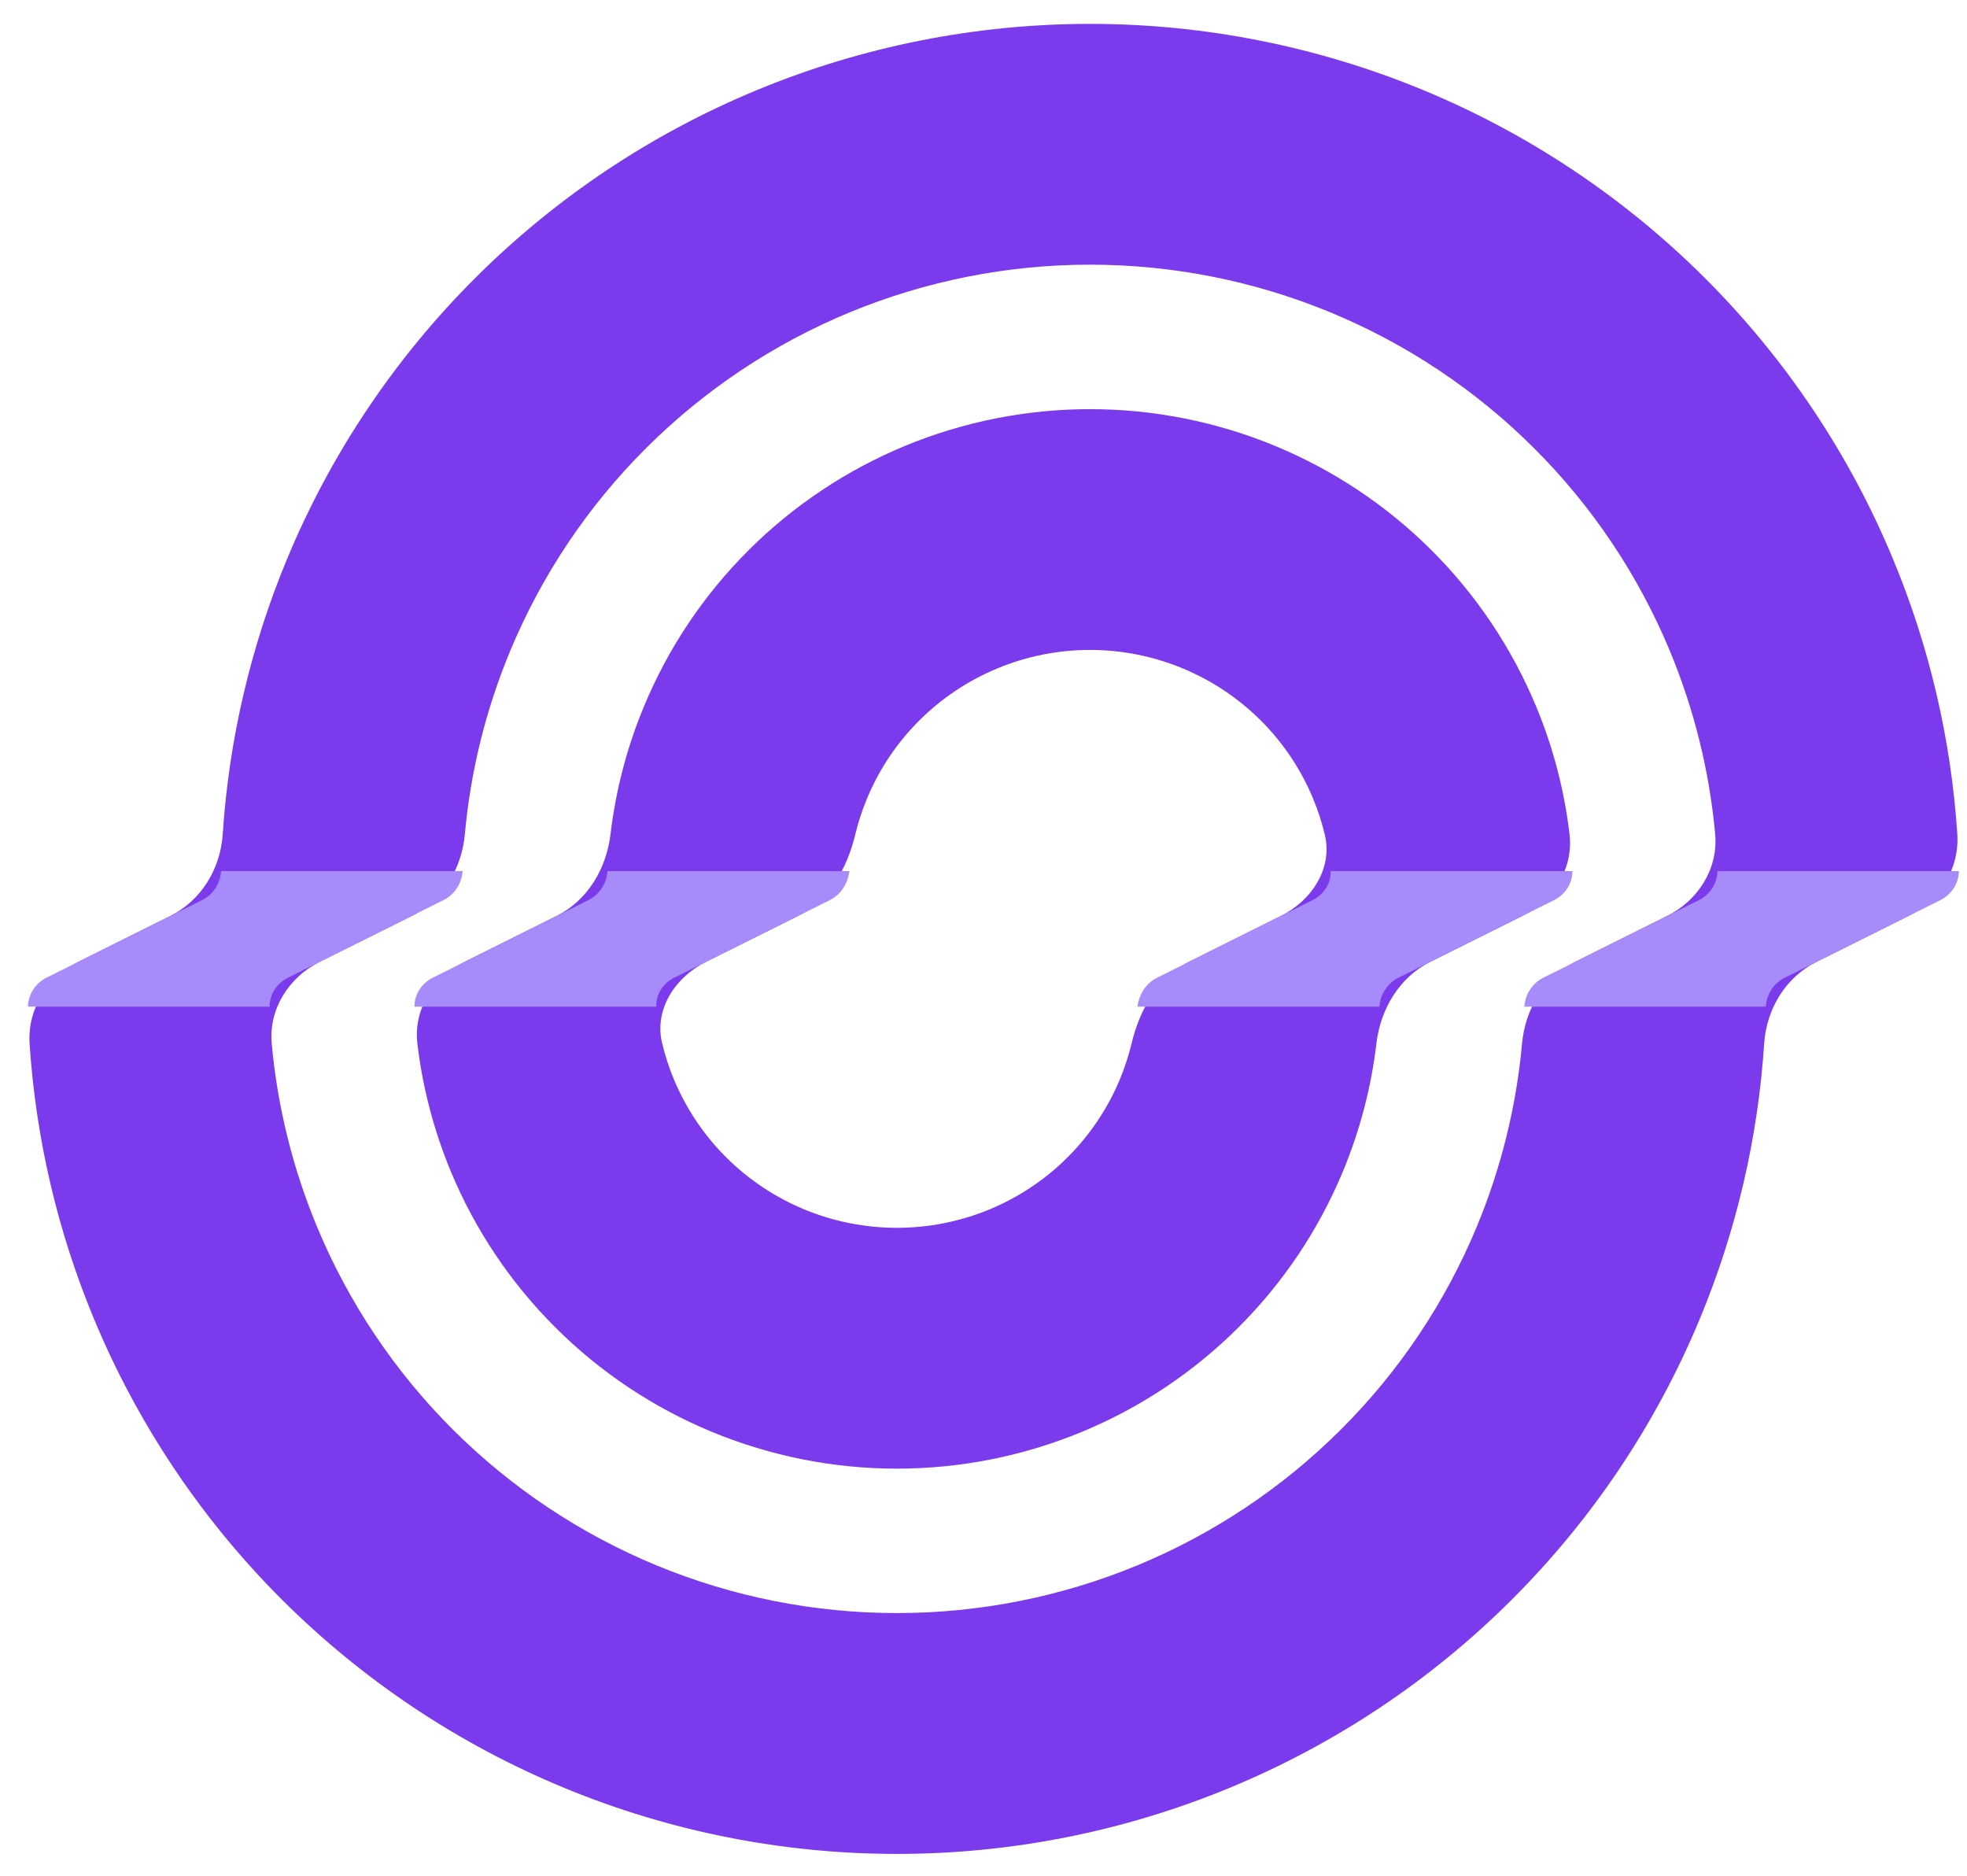
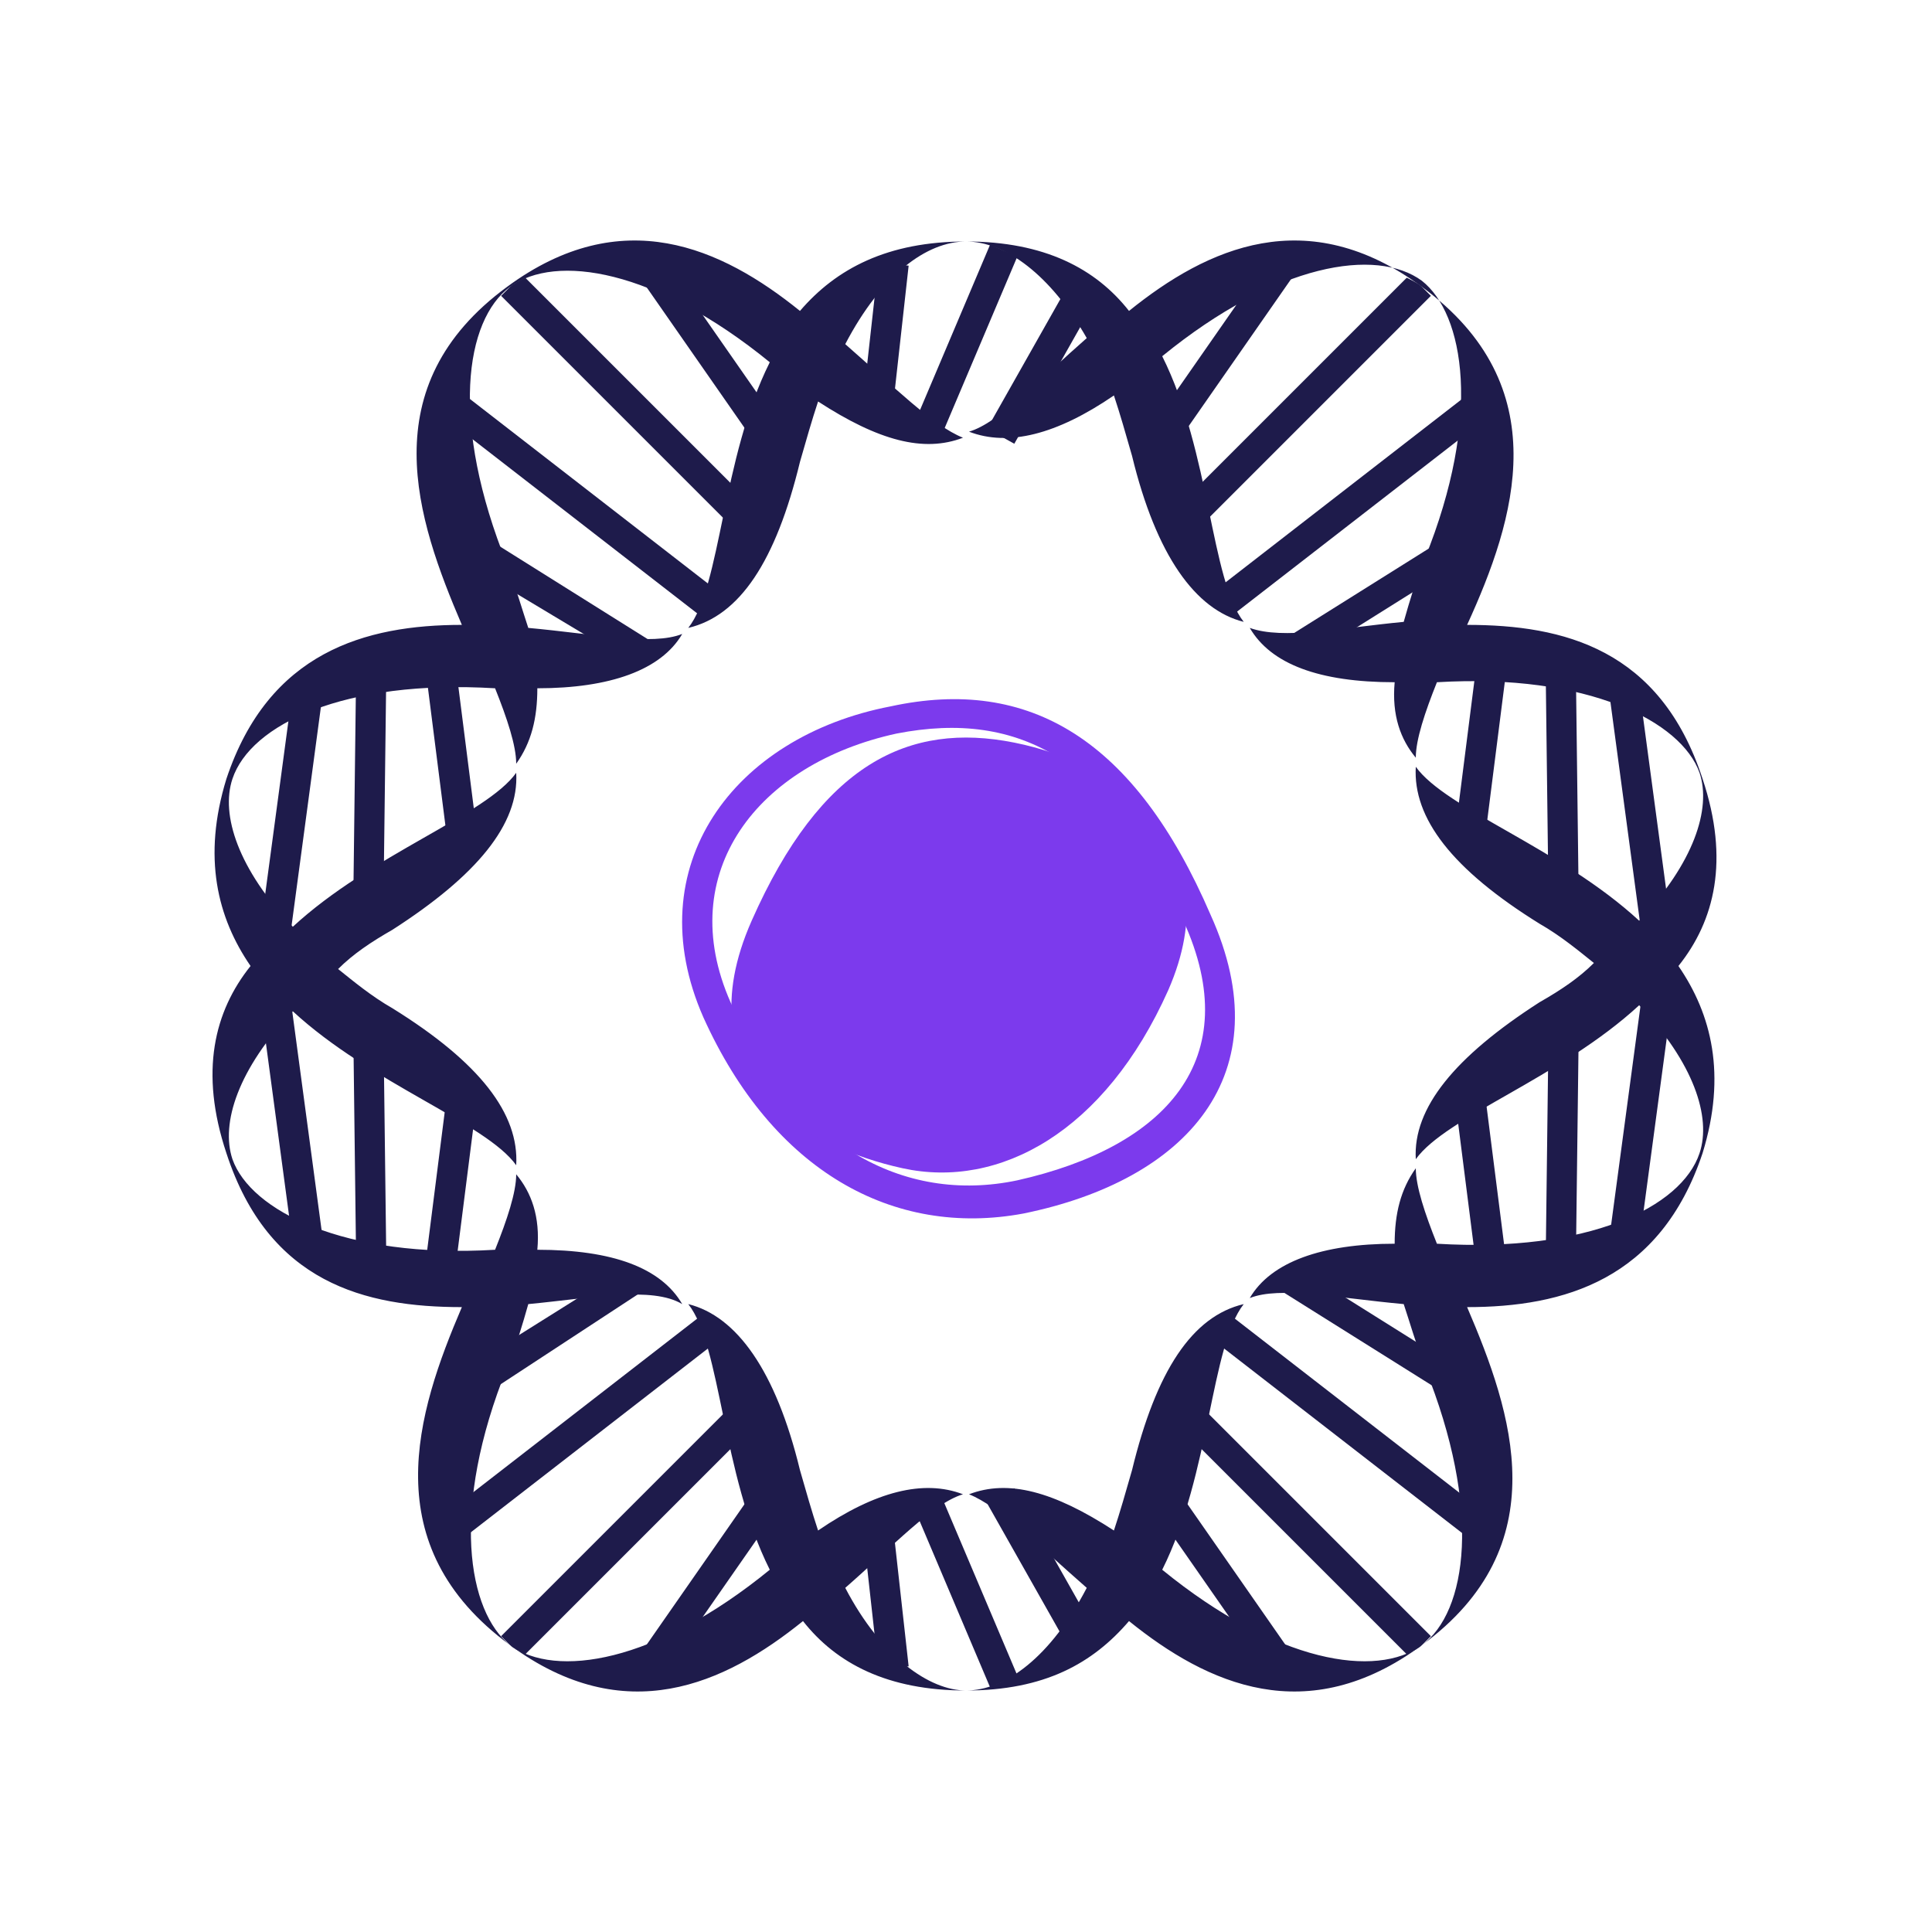
- <svg xmlns="http://www.w3.org/2000/svg" width="43" height="41" viewBox="0 0 43 41" fill="none">
-   <path fill-rule="evenodd" clip-rule="evenodd" d="M23.829 8.943C22.442 8.943 21.07 9.215 19.789 9.744C18.509 10.273 17.345 11.048 16.365 12.026C15.385 13.003 14.607 14.164 14.077 15.441C13.705 16.336 13.46 17.276 13.346 18.234C13.257 18.987 12.844 19.683 12.166 20.021L10.158 21.022C9.48 21.36 9.035 22.056 9.124 22.809C9.237 23.767 9.483 24.707 9.854 25.602C10.385 26.88 11.162 28.04 12.143 29.017C13.123 29.995 14.286 30.77 15.567 31.299C16.848 31.828 18.22 32.101 19.606 32.101C20.993 32.101 22.365 31.828 23.646 31.299C24.927 30.77 26.09 29.995 27.07 29.017C28.05 28.04 28.828 26.88 29.358 25.602C29.73 24.707 29.976 23.767 30.089 22.809C30.178 22.056 30.591 21.36 31.27 21.022L33.277 20.021C33.955 19.683 34.401 18.987 34.311 18.234C34.198 17.276 33.953 16.336 33.581 15.441C33.05 14.164 32.273 13.003 31.293 12.026C30.312 11.048 29.149 10.273 27.868 9.744C26.587 9.215 25.215 8.943 23.829 8.943ZM28.705 17.455C28.811 17.711 28.897 17.974 28.961 18.243C29.138 18.98 28.677 19.683 27.999 20.021L25.992 21.022C25.313 21.36 24.916 22.063 24.739 22.8C24.674 23.069 24.589 23.332 24.483 23.588C24.217 24.227 23.828 24.807 23.338 25.296C22.848 25.785 22.267 26.172 21.626 26.437C20.986 26.701 20.299 26.837 19.606 26.837C18.913 26.837 18.227 26.701 17.587 26.437C16.946 26.172 16.365 25.785 15.874 25.296C15.384 24.807 14.996 24.227 14.73 23.588C14.624 23.332 14.538 23.069 14.474 22.8C14.297 22.063 14.758 21.36 15.436 21.022L17.443 20.021C18.122 19.683 18.519 18.98 18.696 18.243C18.761 17.974 18.846 17.711 18.953 17.455C19.218 16.816 19.607 16.236 20.097 15.747C20.587 15.259 21.169 14.871 21.809 14.607C22.449 14.342 23.136 14.206 23.829 14.206C24.522 14.206 25.208 14.342 25.848 14.607C26.489 14.871 27.07 15.259 27.561 15.747C28.051 16.236 28.439 16.816 28.705 17.455Z" fill="#7C3AED" />
-   <path fill-rule="evenodd" clip-rule="evenodd" d="M23.829 0.522C21.334 0.522 18.863 1.012 16.558 1.964C14.252 2.916 12.158 4.312 10.394 6.071C8.629 7.831 7.23 9.919 6.275 12.218C5.479 14.135 5.005 16.167 4.869 18.232C4.82 18.989 4.4 19.683 3.721 20.021L1.714 21.022C1.035 21.36 0.597 22.054 0.647 22.811C0.782 24.876 1.256 26.908 2.053 28.825C3.008 31.124 4.407 33.213 6.171 34.972C7.936 36.731 10.03 38.127 12.335 39.079C14.641 40.032 17.111 40.522 19.606 40.522C22.102 40.522 24.572 40.032 26.877 39.079C29.183 38.127 31.277 36.731 33.041 34.972C34.806 33.213 36.205 31.124 37.16 28.825C37.956 26.908 38.431 24.876 38.566 22.811C38.616 22.054 39.035 21.36 39.714 21.022L41.721 20.021C42.4 19.683 42.838 18.989 42.788 18.232C42.653 16.167 42.179 14.135 41.382 12.218C40.428 9.919 39.028 7.831 37.264 6.071C35.499 4.312 33.405 2.916 31.1 1.964C28.794 1.012 26.324 0.522 23.829 0.522ZM33.273 22.81C33.341 22.055 33.758 21.36 34.436 21.022L36.443 20.021C37.122 19.683 37.563 18.988 37.495 18.233C37.37 16.86 37.037 15.511 36.506 14.232C35.817 12.572 34.806 11.063 33.532 9.793C32.258 8.522 30.745 7.514 29.08 6.826C27.415 6.139 25.631 5.785 23.829 5.785C22.027 5.785 20.242 6.139 18.577 6.826C16.913 7.514 15.4 8.522 14.126 9.793C12.851 11.063 11.841 12.572 11.151 14.232C10.62 15.511 10.287 16.86 10.162 18.233C10.094 18.988 9.678 19.683 8.999 20.021L6.992 21.022C6.313 21.36 5.872 22.055 5.94 22.81C6.065 24.183 6.398 25.533 6.929 26.811C7.618 28.471 8.629 29.98 9.903 31.25C11.178 32.521 12.69 33.529 14.355 34.217C16.02 34.904 17.804 35.258 19.606 35.258C21.409 35.258 23.193 34.904 24.858 34.217C26.523 33.529 28.035 32.521 29.309 31.25C30.584 29.98 31.595 28.471 32.284 26.811C32.815 25.533 33.148 24.183 33.273 22.81Z" fill="#7C3AED" />
-   <path d="M42.823 19.04H37.544C37.541 19.309 37.383 19.553 37.141 19.674L33.739 21.37C33.496 21.491 33.342 21.734 33.323 22.003H38.602C38.619 21.734 38.774 21.491 39.017 21.37L42.419 19.674C42.661 19.553 42.819 19.309 42.823 19.04Z" fill="#A78BFA" />
-   <path d="M0.612 22.003H5.892C5.894 21.734 6.052 21.491 6.295 21.37L9.696 19.674C9.939 19.553 10.094 19.309 10.113 19.04H4.833C4.816 19.309 4.661 19.553 4.419 19.674L1.017 21.37C0.774 21.491 0.617 21.734 0.612 22.003Z" fill="#A78BFA" />
-   <path d="M13.281 19.04C13.26 19.309 13.106 19.553 12.863 19.674L9.461 21.37C9.219 21.491 9.06 21.734 9.06 22.003H14.347C14.336 21.735 14.496 21.491 14.739 21.37L18.141 19.674C18.384 19.552 18.536 19.309 18.568 19.04H13.281Z" fill="#A78BFA" />
-   <path d="M29.088 19.04C29.1 19.309 28.939 19.552 28.696 19.674L25.295 21.37C25.052 21.491 24.9 21.735 24.867 22.003H30.154C30.175 21.734 30.33 21.491 30.572 21.37L33.974 19.674C34.217 19.553 34.375 19.309 34.375 19.04H29.088Z" fill="#A78BFA" />
+ <svg xmlns="http://www.w3.org/2000/svg" width="800px" height="800px" viewBox="0 0 1024 1024" class="icon" version="1.1">
+   <path d="M280 691.2c-3.2 11.2-6.4 22.4-11.2 33.6-30.4 75.2-20.8 129.6 1.6 147.2 24 17.6 76.8 9.6 137.6-40-25.6-51.2-25.6-118.4-43.2-140.8 25.6 6.4 46.4 35.2 59.2 88 3.2 11.2 6.4 22.4 9.6 32 30.4-20.8 56-27.2 76.8-19.2-16 4.8-36.8 27.2-62.4 49.6 19.2 36.8 44.8 54.4 64 54.4 20.8 0 44.8-17.6 64-54.4-25.6-22.4-46.4-43.2-62.4-49.6 20.8-8 44.8-1.6 76.8 19.2 3.2-9.6 6.4-20.8 9.6-32 12.8-52.8 32-81.6 59.2-88-17.6 22.4-17.6 89.6-43.2 140.8 60.8 49.6 113.6 57.6 137.6 40s32-72 1.6-147.2c-4.8-12.8-8-24-11.2-33.6-35.2-3.2-65.6-9.6-81.6-3.2 11.2-19.2 38.4-28.8 76.8-28.8 0-16 3.2-28.8 11.2-40 0 9.6 4.8 24 11.2 40 80 4.8 129.6-19.2 139.2-48 6.4-19.2-3.2-48-32-78.4-41.6 38.4-102.4 59.2-118.4 81.6-1.6-27.2 20.8-54.4 65.6-83.2 11.2-6.4 20.8-12.8 28.8-20.8-8-6.4-17.6-14.4-28.8-20.8-46.4-28.8-67.2-56-65.6-83.2 16 22.4 76.8 43.2 118.4 81.6 28.8-30.4 38.4-59.2 32-78.4-9.6-27.2-59.2-52.8-139.2-48-6.4 16-11.2 30.4-11.2 40-8-9.6-12.8-22.4-11.2-40-40 0-65.6-9.6-76.8-28.8 17.6 6.4 48 0 81.6-3.2 3.2-11.2 6.4-22.4 11.2-33.6 30.4-75.2 20.8-129.6-1.6-147.2-24-17.6-76.8-9.6-137.6 40 25.6 51.2 25.6 118.4 43.2 140.8-25.6-6.4-46.4-35.2-59.2-88-3.2-11.2-6.4-22.4-9.6-32-30.4 20.8-56 27.2-76.8 19.2 16-4.8 36.8-27.2 62.4-49.6C556.8 145.6 532.8 128 512 128c-20.8 0-44.8 17.6-64 54.4 25.6 22.4 46.4 43.2 62.4 49.6-20.8 8-44.8 1.6-76.8-19.2-3.2 9.6-6.4 20.8-9.6 32-12.8 52.8-32 81.6-59.2 88 17.6-22.4 17.6-89.6 43.2-140.8-60.8-49.6-113.6-57.6-137.6-40s-32 72-1.6 147.2c4.8 12.8 8 24 11.2 33.6 35.2 3.2 65.6 9.6 81.6 3.2-11.2 19.2-38.4 28.8-76.8 28.8 0 16-3.2 28.8-11.2 40 0-9.6-4.8-24-11.2-40-80-4.8-129.6 19.2-139.2 48-6.4 19.2 3.2 48 32 78.4 41.6-38.4 102.4-59.2 118.4-81.6 1.6 27.2-20.8 54.4-65.6 83.2-11.2 6.4-20.8 12.8-28.8 20.8 8 6.4 17.6 14.4 28.8 20.8 46.4 28.8 67.2 56 65.6 83.2-16-22.4-76.8-43.2-118.4-81.6-28.8 30.4-38.4 59.2-32 78.4 9.6 27.2 59.2 52.8 139.2 48 6.4-16 11.2-30.4 11.2-40 8 9.6 12.8 22.4 11.2 40 40 0 65.6 9.6 76.8 28.8-16-9.6-48-3.2-81.6 0z m-35.2 1.6c-51.2 0-102.4-12.8-124.8-81.6-14.4-43.2-6.4-75.2 12.8-99.2-17.6-25.6-25.6-57.6-12.8-99.2 22.4-67.2 73.6-81.6 124.8-81.6-24-56-48-126.4 24-179.2 60.8-44.8 113.6-20.8 155.2 12.8C443.2 142.4 470.4 128 512 128s68.8 14.4 86.4 36.8c41.6-33.6 94.4-57.6 155.2-12.8 72 52.8 49.6 123.2 24 179.2 51.2 0 102.4 12.8 124.8 81.6 14.4 43.2 6.4 75.2-12.8 99.2 17.6 25.6 25.6 57.6 12.8 99.2-22.4 67.2-73.6 81.6-124.8 81.6 24 56 48 126.4-24 179.2-60.8 44.8-113.6 20.8-155.2-12.8-19.2 22.4-44.8 36.8-86.4 36.8s-68.8-14.4-86.4-36.8c-41.6 33.6-94.4 57.6-155.2 12.8-72-52.8-49.6-123.2-25.6-179.2z" fill="#1e1b4b" />
+   <path d="M472 374.4c-83.2 16-134.4 84.8-99.2 164.8 36.8 81.6 100.8 116.8 169.6 104 86.4-17.6 137.6-73.6 99.2-158.4-40-92.8-96-126.4-169.6-110.4z m3.2 14.4c65.6-12.8 113.6 14.4 152 99.2 33.6 73.6-9.6 120-88 137.6-60.8 12.8-118.4-19.2-152-94.4-30.4-68.8 14.4-126.4 88-142.4z" fill="#7C3AED" />
+   <path d="M240 683.2l-16-1.6 12.8-100.8 16 1.6-12.8 100.8z m-35.2-11.2h-16l-1.6-129.6h16l1.6 129.6z m-33.6-14.4l-16 1.6L137.6 528l16-1.6 17.6 131.2zM240 340.8l12.8 100.8-16 1.6-12.8-100.8 16-1.6z m-35.2 11.2l-1.6 129.6h-16l1.6-129.6h16z m-33.6 14.4l-17.6 131.2-16-1.6 17.6-131.2 16 1.6z m67.2 454.4l-9.6-12.8 142.4-110.4 9.6 12.8-142.4 110.4z m113.6 65.6l-12.8-9.6 62.4-89.6 12.8 9.6-62.4 89.6z m-102.4-142.4l-9.6-14.4 94.4-59.2 8 12.8-92.8 60.8z m20.8 128l-4.8-4.8 1.6-1.6 120-120 11.2 11.2-120 120c-3.2-1.6-6.4-3.2-8-4.8z m-32-668.8l142.4 110.4-9.6 12.8-142.4-110.4 9.6-12.8zM352 137.6l62.4 89.6-12.8 9.6-62.4-89.6 12.8-9.6z m-102.4 142.4l94.4 59.2-8 12.8-96-57.6 9.6-14.4z m20.8-128c1.6-1.6 4.8-3.2 8-4.8l120 120-11.2 11.2-120-120-1.6-1.6 4.8-4.8zM784 683.2l-12.8-100.8 16-1.6 12.8 100.8-16 1.6z m35.2-11.2l1.6-129.6h16l-1.6 129.6h-16z m33.6-14.4l17.6-131.2 16 1.6-17.6 131.2-16-1.6zM784 340.8l16 1.6-12.8 100.8-16-1.6 12.8-100.8z m35.2 11.2h16l1.6 129.6h-16l-1.6-129.6z m33.6 14.4l16-1.6 17.6 131.2-16 1.6-17.6-131.2z m-67.2 454.4l-142.4-110.4 9.6-12.8 142.4 110.4-9.6 12.8zM672 886.4l-62.4-89.6 12.8-9.6 62.4 89.6-12.8 9.6z m102.4-142.4l-94.4-59.2 8-12.8 94.4 59.2-8 12.8z m-20.8 128c-1.6 1.6-4.8 3.2-8 4.8l-120-120 11.2-11.2 120 120 1.6 1.6-4.8 4.8z m32-668.8l9.6 12.8-142.4 110.4-9.6-12.8 142.4-110.4zM672 137.6l12.8 9.6-62.4 89.6-12.8-9.6L672 137.6z m102.4 142.4l8 12.8L688 352l-8-12.8 94.4-59.2z m-20.8-128l4.8 4.8-1.6 1.6-120 120-11.2-11.2 120-120c3.2 1.6 6.4 3.2 8 4.8zM457.6 812.8l16-1.6 8 72-16 1.6-8-72z m65.6-16l14.4-8 41.6 73.6-14.4 8-41.6-73.6z m-38.4 3.2l14.4-6.4 40 94.4-14.4 6.4-40-94.4z m-27.2-588.8l8-72 16 1.6-8 72-16-1.6z m65.6 16l41.6-73.6 14.4 8-41.6 73.6-14.4-8z m-38.4-3.2l40-94.4 14.4 6.4-40 94.4-14.4-6.4z" fill="#1e1b4b" />
+   <path d="M537.6 393.6c-56-11.2-102.4 11.2-139.2 94.4s28.8 120 80 131.2 107.2-19.2 140.8-94.4c33.6-76.8-25.6-120-81.6-131.2z" fill="#7C3AED" />
</svg>
